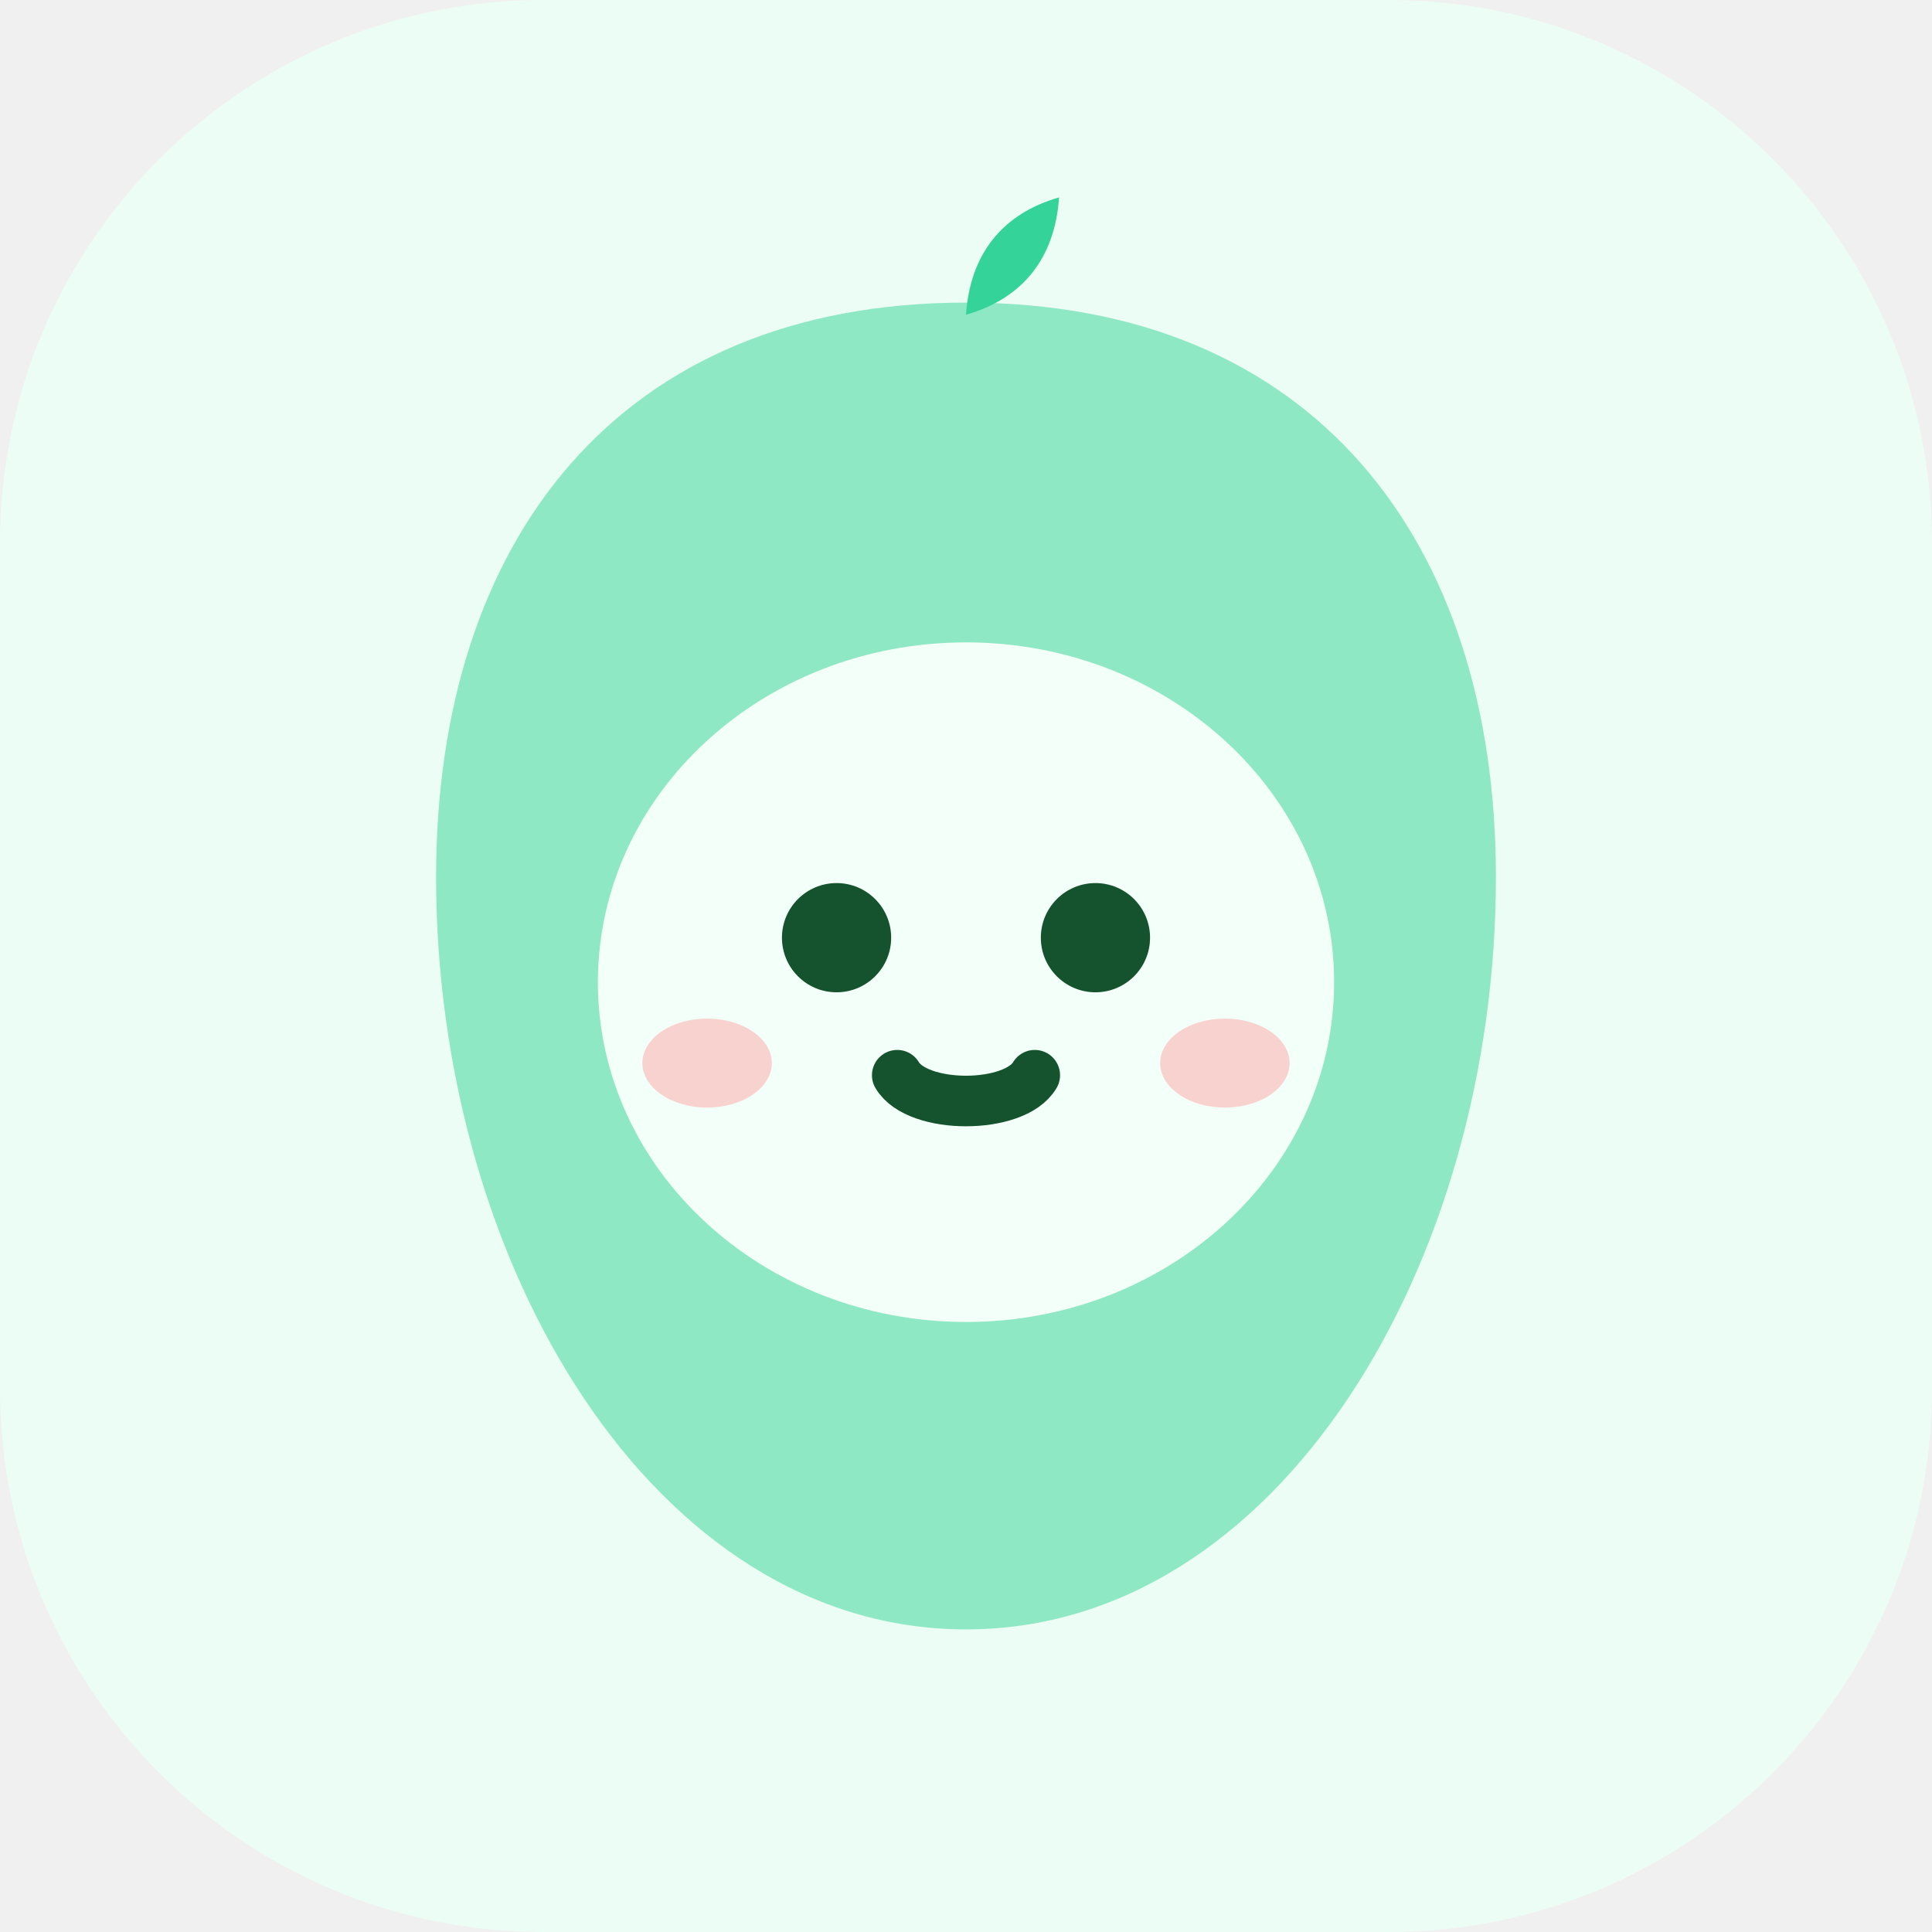
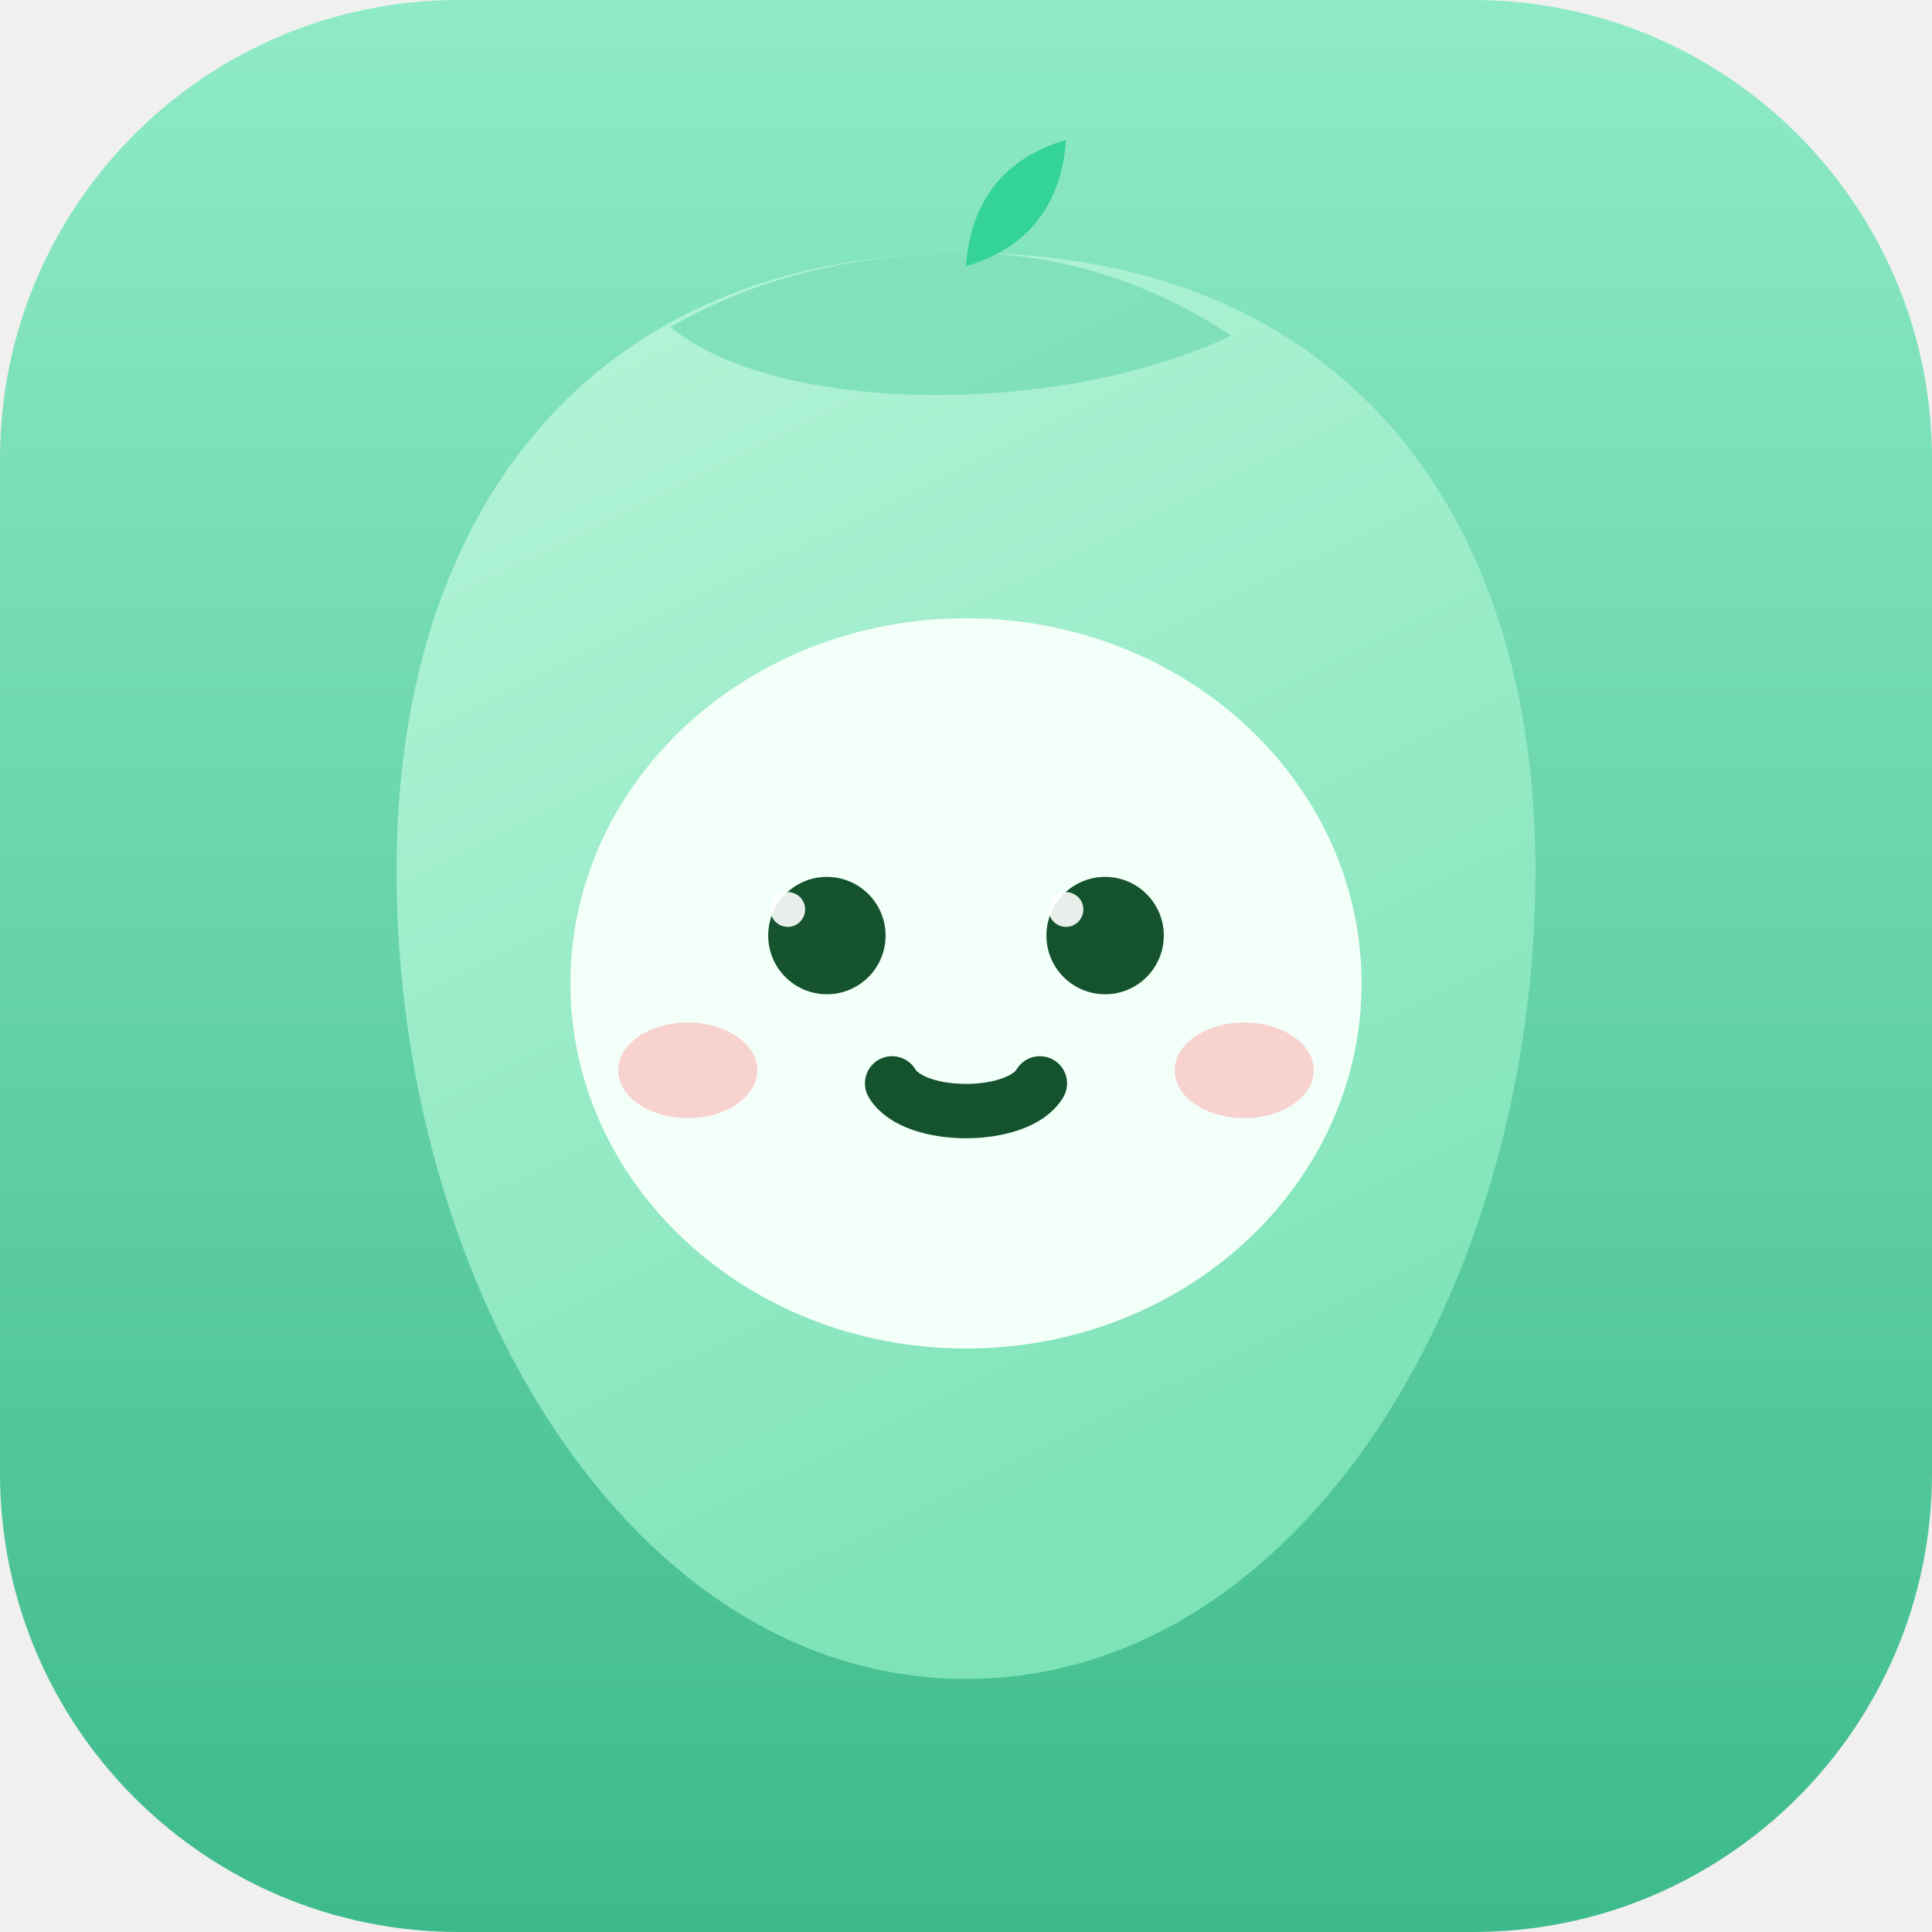
<svg xmlns="http://www.w3.org/2000/svg" viewBox="0 0 64 64" width="64" height="64">
-   <rect width="64" height="64" rx="18" fill="#ECFDF5" />
-   <g transform="translate(32 32) scale(1.34) translate(-20 -20)">
-     <path d="M20 3.6c8.6 0 13.1 5.9 13.1 14.2 0 9.6-5.4 18.6-13.1 18.6S6.9 27.4 6.9 17.8C6.9 9.5 11.4 3.6 20 3.6Z" fill="#8FE8C4" />
+   <defs>
+     <linearGradient id="bg" x1="0" y1="0" x2="0" y2="1">
+       <stop offset="0" stop-color="#8FEBC6" />
+       <stop offset="1" stop-color="#3DBA8B" />
+     </linearGradient>
+     <linearGradient id="body" x1="0" y1="0" x2="0.4" y2="1">
+       <stop offset="0" stop-color="#B7F5DA" />
+       <stop offset="1" stop-color="#7FE3B8" />
+     </linearGradient>
+   </defs>
+   <rect width="64" height="64" rx="15.2" fill="url(#bg)" />
+   <g transform="translate(32 32) scale(1.44) translate(-20 -20)">
+     <path d="M20 3.6c8.6 0 13.1 5.9 13.1 14.2 0 9.6-5.4 18.6-13.1 18.6S6.9 27.4 6.9 17.8C6.9 9.5 11.4 3.6 20 3.6Z" fill="url(#body)" />
+     <path d="M20 3.6c-2.6 0-4.9.6-6.8 1.7 2.4 2 8.9 2.1 12.9.2-1.8-1.2-3.9-1.9-6.1-1.9Z" fill="#5FD3A6" opacity=".55" />
    <ellipse cx="20" cy="20.4" rx="9.1" ry="8.4" fill="#F3FFF9" />
    <circle cx="16.8" cy="19.3" r="1.35" fill="#14532D" />
    <circle cx="23.2" cy="19.3" r="1.35" fill="#14532D" />
+     <circle cx="15.9" cy="18.7" r=".4" fill="#FFFFFF" opacity=".9" />
+     <circle cx="22.3" cy="18.7" r=".4" fill="#FFFFFF" opacity=".9" />
    <ellipse cx="13.6" cy="22.4" rx="1.6" ry="1.1" fill="#FCA5A5" opacity=".5" />
    <ellipse cx="26.4" cy="22.4" rx="1.6" ry="1.1" fill="#FCA5A5" opacity=".5" />
    <path d="M18.3 22.7c.5.85 2.9.85 3.4 0" fill="none" stroke="#14532D" stroke-width="1.25" stroke-linecap="round" />
    <path d="M20 3.9c.1-1.5.9-2.5 2.3-2.9-.1 1.5-.9 2.5-2.3 2.9Z" fill="#34D399" />
  </g>
</svg>
